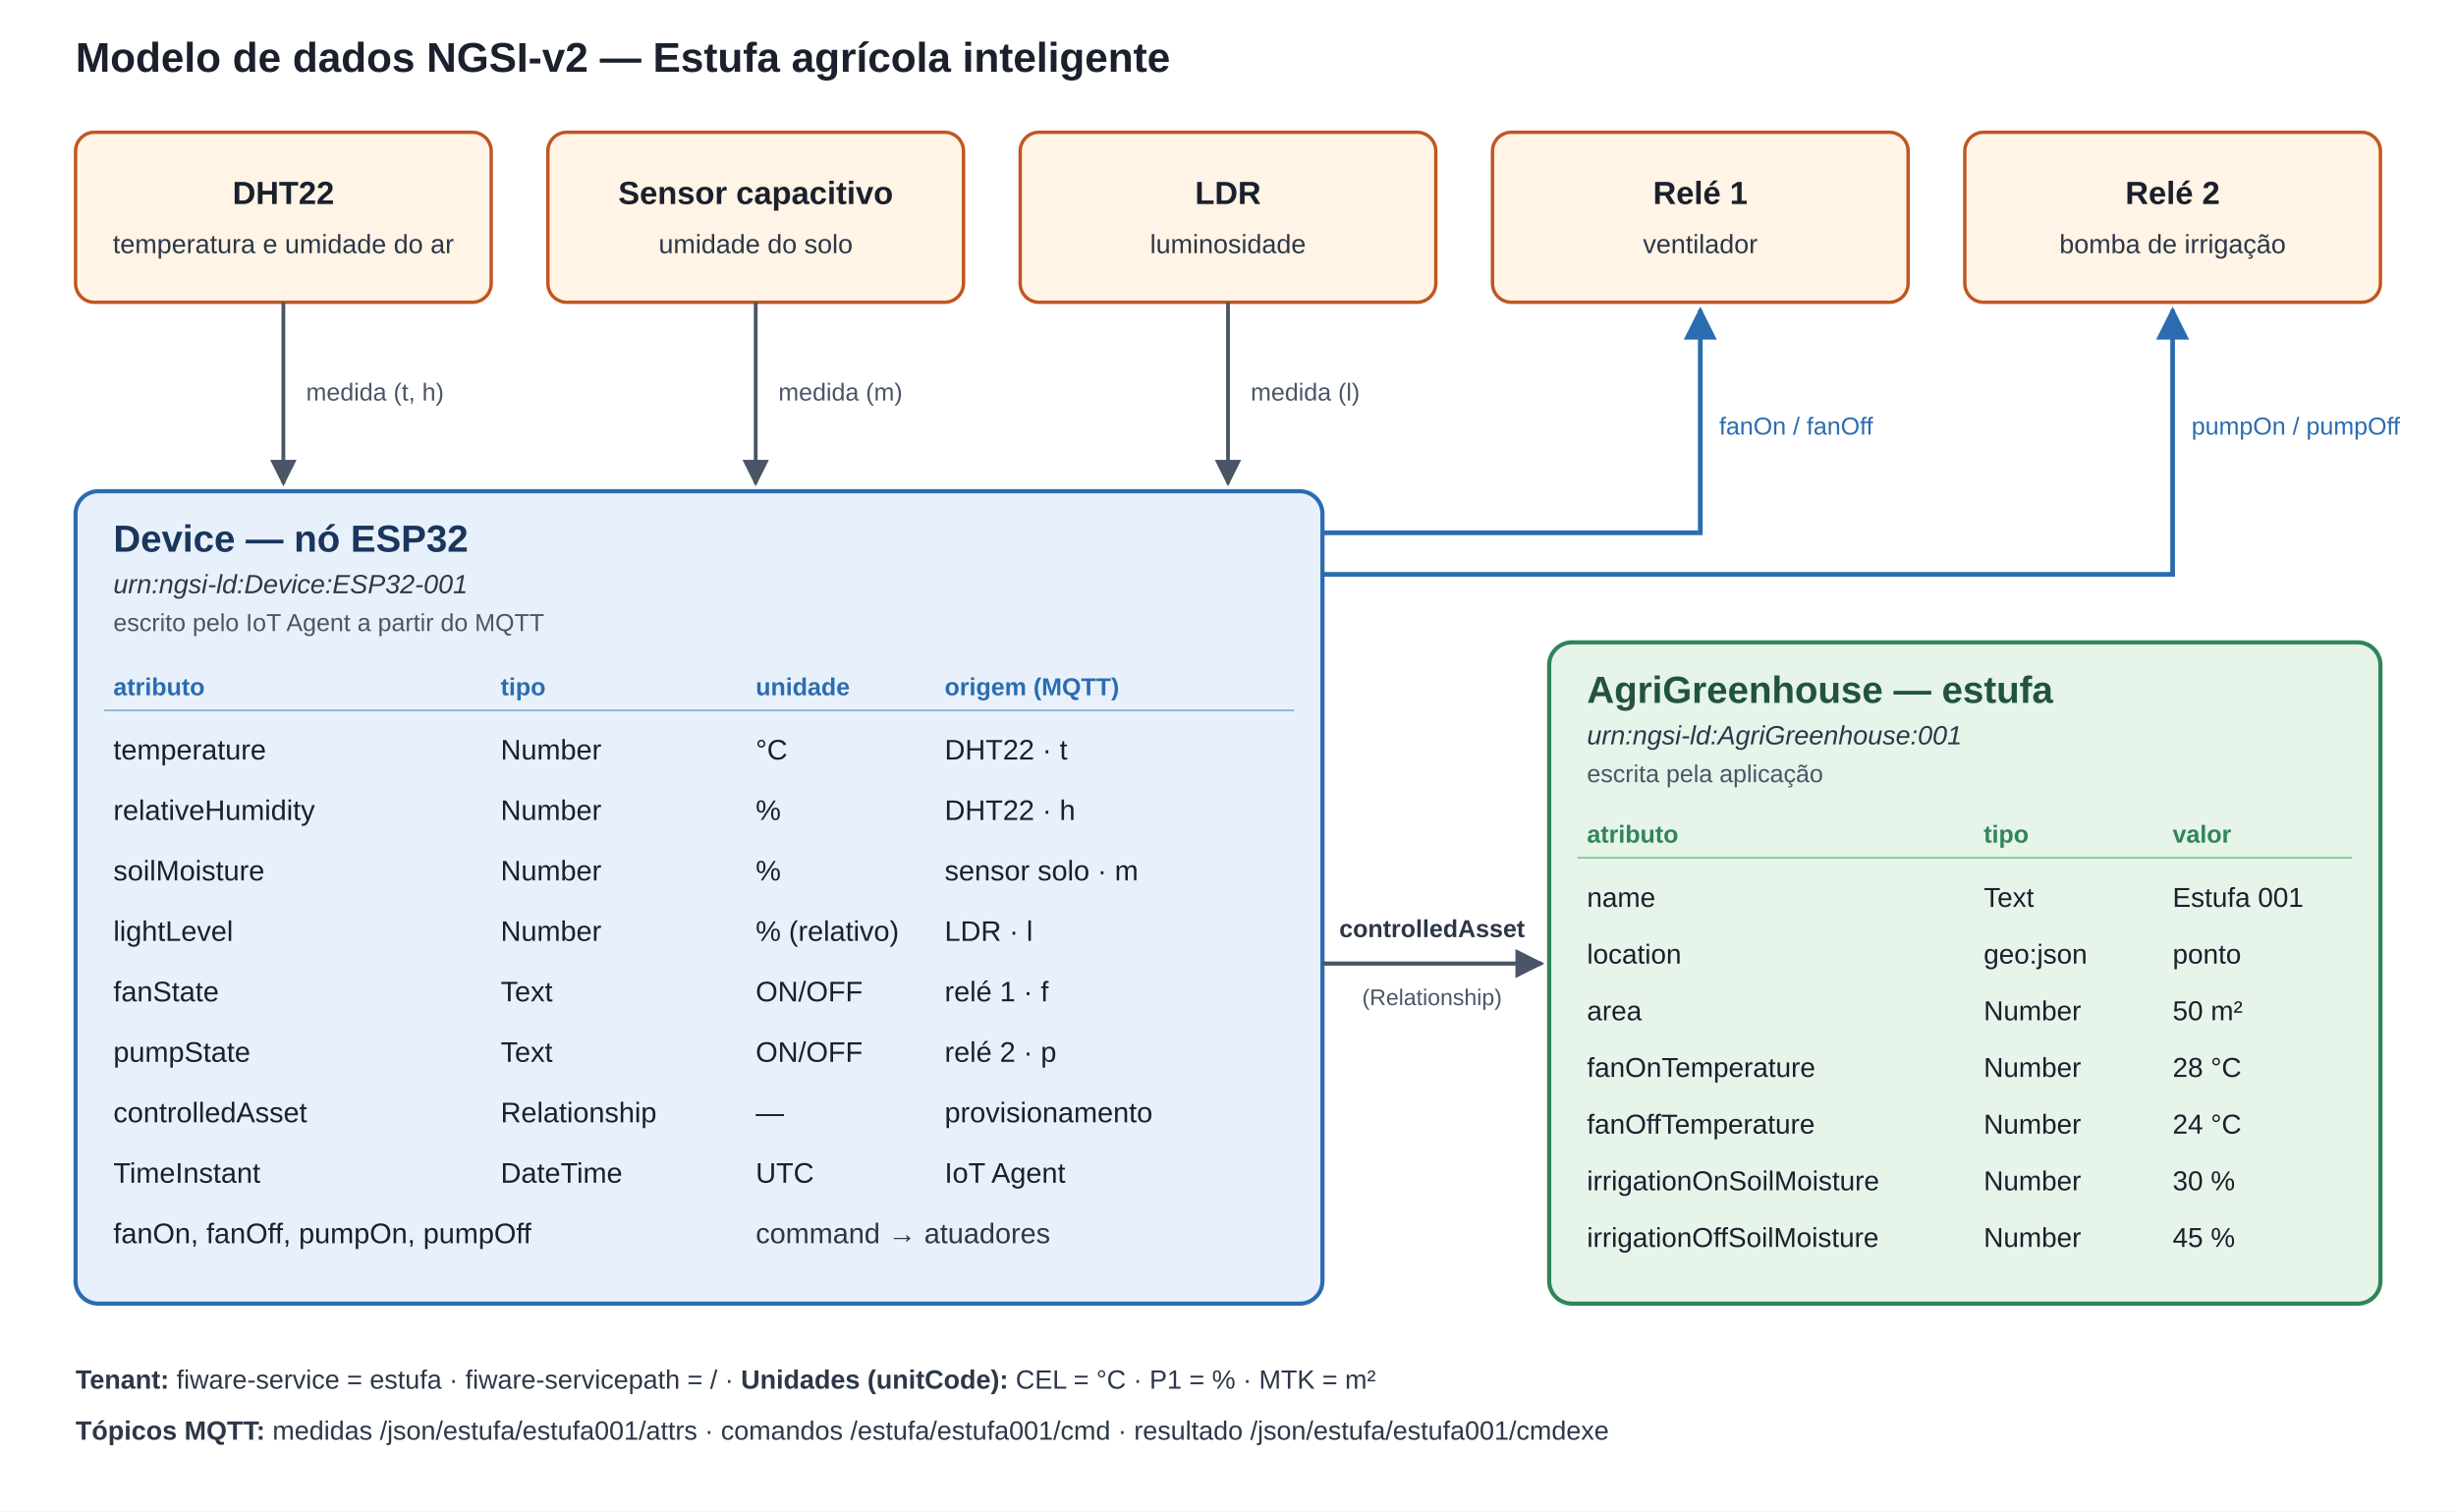
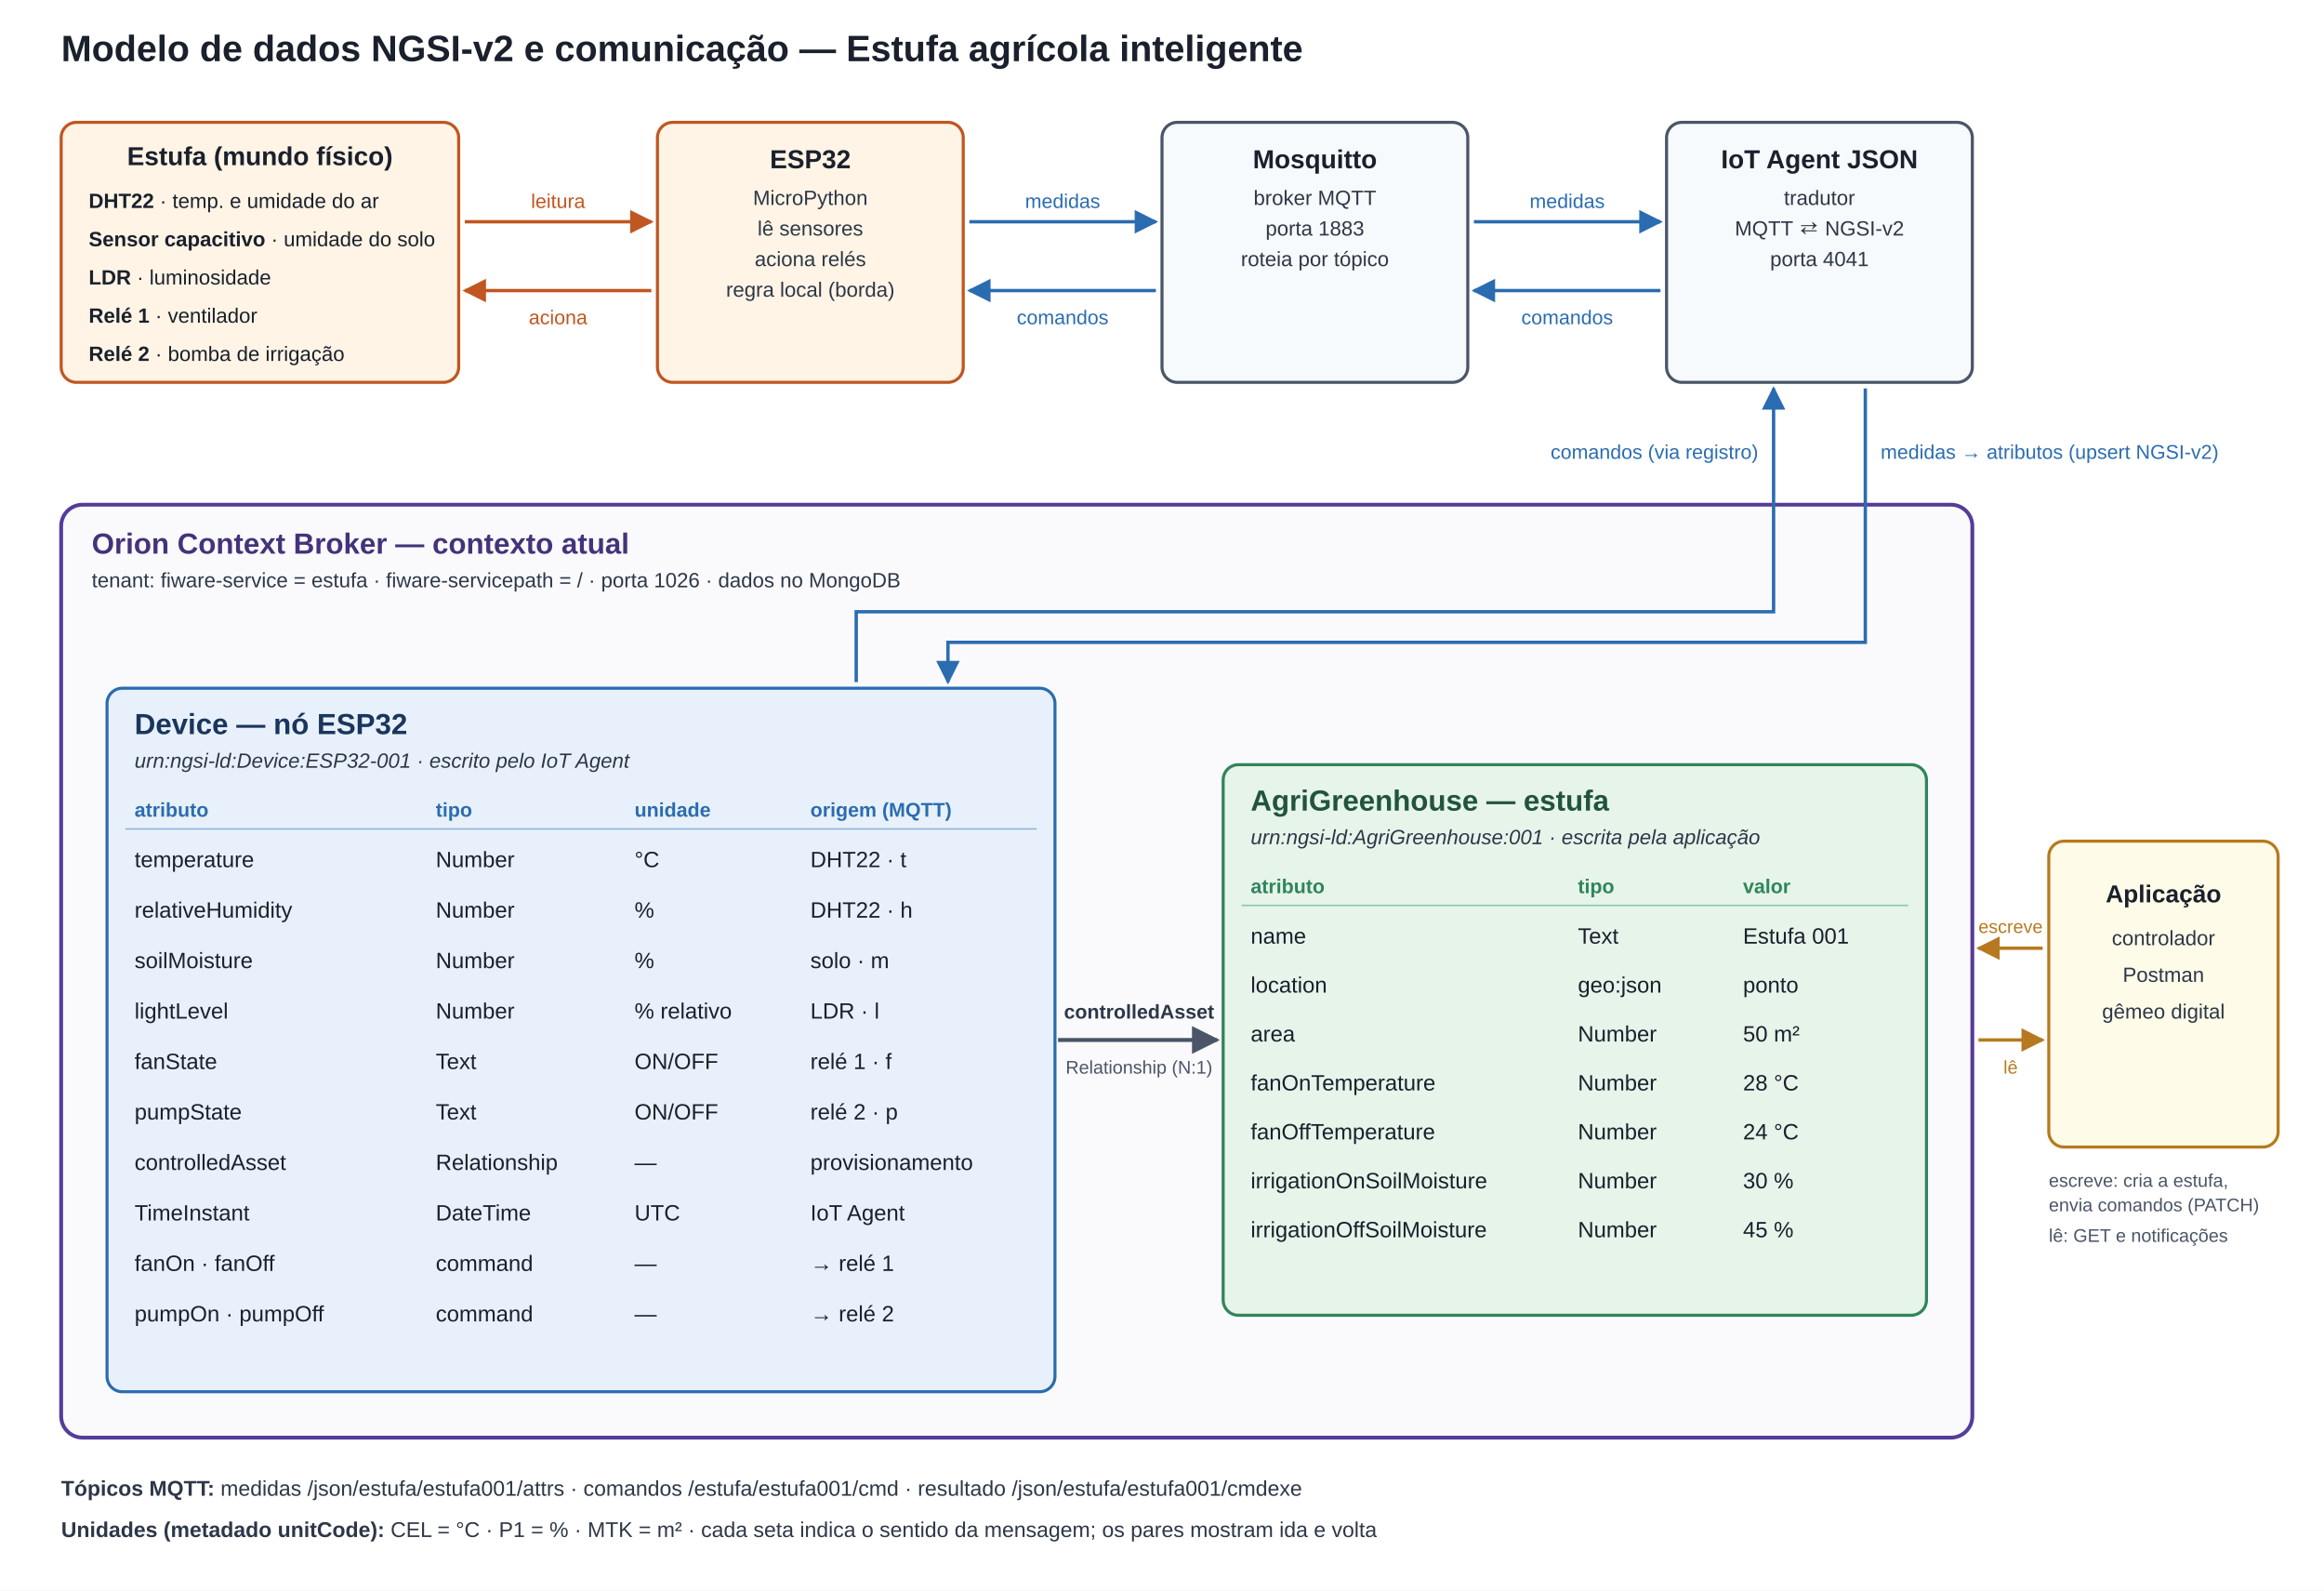
- <svg xmlns="http://www.w3.org/2000/svg" width="1300" height="800" viewBox="0 0 1300 800" style="font-family:Arial,Helvetica,sans-serif">
+ <svg xmlns="http://www.w3.org/2000/svg" width="1520" height="1040" viewBox="0 0 1520 1040" style="font-family:Arial,Helvetica,sans-serif">
  <defs>
-     <marker id="ar" viewBox="0 0 10 10" refX="9" refY="5" markerWidth="7" markerHeight="7" orient="auto">
+     <marker id="g" viewBox="0 0 10 10" refX="9" refY="5" markerWidth="7" markerHeight="7" orient="auto-start-reverse">
      <path d="M0,0L10,5L0,10z" fill="#4A5568" />
    </marker>
-     <marker id="ab" viewBox="0 0 10 10" refX="9" refY="5" markerWidth="7" markerHeight="7" orient="auto">
+     <marker id="b" viewBox="0 0 10 10" refX="9" refY="5" markerWidth="7" markerHeight="7" orient="auto-start-reverse">
      <path d="M0,0L10,5L0,10z" fill="#2B6CB0" />
    </marker>
+     <marker id="o" viewBox="0 0 10 10" refX="9" refY="5" markerWidth="7" markerHeight="7" orient="auto-start-reverse">
+       <path d="M0,0L10,5L0,10z" fill="#C05621" />
+     </marker>
+     <marker id="y" viewBox="0 0 10 10" refX="9" refY="5" markerWidth="7" markerHeight="7" orient="auto-start-reverse">
+       <path d="M0,0L10,5L0,10z" fill="#B7791F" />
+     </marker>
  </defs>
-   <rect width="1300" height="800" fill="#fff" />
-   <text x="40" y="38" font-size="22" font-weight="bold" fill="#1A202C">Modelo de dados NGSI-v2 — Estufa agrícola inteligente</text>
-   <rect x="40" y="70" width="220" height="90" rx="10" fill="#FFF4E5" stroke="#C05621" stroke-width="1.8" />
-   <text x="150" y="108" text-anchor="middle" font-size="17" font-weight="bold" fill="#1A202C">DHT22</text>
-   <text x="150" y="134" text-anchor="middle" font-size="14" fill="#2D3748">temperatura e umidade do ar</text>
-   <rect x="290" y="70" width="220" height="90" rx="10" fill="#FFF4E5" stroke="#C05621" stroke-width="1.8" />
-   <text x="400" y="108" text-anchor="middle" font-size="17" font-weight="bold" fill="#1A202C">Sensor capacitivo</text>
-   <text x="400" y="134" text-anchor="middle" font-size="14" fill="#2D3748">umidade do solo</text>
-   <rect x="540" y="70" width="220" height="90" rx="10" fill="#FFF4E5" stroke="#C05621" stroke-width="1.8" />
-   <text x="650" y="108" text-anchor="middle" font-size="17" font-weight="bold" fill="#1A202C">LDR</text>
-   <text x="650" y="134" text-anchor="middle" font-size="14" fill="#2D3748">luminosidade</text>
-   <rect x="790" y="70" width="220" height="90" rx="10" fill="#FFF4E5" stroke="#C05621" stroke-width="1.8" />
-   <text x="900" y="108" text-anchor="middle" font-size="17" font-weight="bold" fill="#1A202C">Relé 1</text>
-   <text x="900" y="134" text-anchor="middle" font-size="14" fill="#2D3748">ventilador</text>
-   <rect x="1040" y="70" width="220" height="90" rx="10" fill="#FFF4E5" stroke="#C05621" stroke-width="1.8" />
-   <text x="1150" y="108" text-anchor="middle" font-size="17" font-weight="bold" fill="#1A202C">Relé 2</text>
-   <text x="1150" y="134" text-anchor="middle" font-size="14" fill="#2D3748">bomba de irrigação</text>
-   <line x1="150" y1="160" x2="150" y2="256" stroke="#4A5568" stroke-width="2" marker-end="url(#ar)" />
-   <rect x="158" y="196" width="88" height="22" rx="4" fill="#fff" />
-   <text x="162" y="212" font-size="13" fill="#4A5568">medida (t, h)</text>
-   <line x1="400" y1="160" x2="400" y2="256" stroke="#4A5568" stroke-width="2" marker-end="url(#ar)" />
-   <rect x="408" y="196" width="80" height="22" rx="4" fill="#fff" />
-   <text x="412" y="212" font-size="13" fill="#4A5568">medida (m)</text>
-   <line x1="650" y1="160" x2="650" y2="256" stroke="#4A5568" stroke-width="2" marker-end="url(#ar)" />
-   <rect x="658" y="196" width="80" height="22" rx="4" fill="#fff" />
-   <text x="662" y="212" font-size="13" fill="#4A5568">medida (l)</text>
-   <polyline points="700,282 900,282 900,164" fill="none" stroke="#2B6CB0" stroke-width="2.5" marker-end="url(#ab)" />
-   <polyline points="700,304 1150,304 1150,164" fill="none" stroke="#2B6CB0" stroke-width="2.5" marker-end="url(#ab)" />
-   <text x="910" y="230" font-size="13" fill="#2B6CB0">fanOn / fanOff</text>
-   <text x="1160" y="230" font-size="13" fill="#2B6CB0">pumpOn / pumpOff</text>
-   <rect x="40" y="260" width="660" height="430" rx="12" fill="#E8F1FB" stroke="#2B6CB0" stroke-width="2.2" />
-   <text x="60" y="292" font-size="20" font-weight="bold" fill="#1A365D">Device — nó ESP32</text>
-   <text x="60" y="314" font-size="14" font-style="italic" fill="#2D3748">urn:ngsi-ld:Device:ESP32-001</text>
-   <text x="60" y="334" font-size="13" fill="#4A5568">escrito pelo IoT Agent a partir do MQTT</text>
-   <text x="60" y="368" font-size="13" font-weight="bold" fill="#2B6CB0">atributo</text>
-   <text x="265" y="368" font-size="13" font-weight="bold" fill="#2B6CB0">tipo</text>
-   <text x="400" y="368" font-size="13" font-weight="bold" fill="#2B6CB0">unidade</text>
-   <text x="500" y="368" font-size="13" font-weight="bold" fill="#2B6CB0">origem (MQTT)</text>
-   <line x1="55" y1="376" x2="685" y2="376" stroke="#90B4DD" />
-   <text x="60" y="402" font-size="15" fill="#1A202C">temperature</text>
-   <text x="265" y="402" font-size="15" fill="#1A202C">Number</text>
-   <text x="400" y="402" font-size="15" fill="#1A202C">°C</text>
-   <text x="500" y="402" font-size="15" fill="#1A202C">DHT22 · t</text>
-   <text x="60" y="434" font-size="15" fill="#1A202C">relativeHumidity</text>
-   <text x="265" y="434" font-size="15" fill="#1A202C">Number</text>
-   <text x="400" y="434" font-size="15" fill="#1A202C">%</text>
-   <text x="500" y="434" font-size="15" fill="#1A202C">DHT22 · h</text>
-   <text x="60" y="466" font-size="15" fill="#1A202C">soilMoisture</text>
-   <text x="265" y="466" font-size="15" fill="#1A202C">Number</text>
-   <text x="400" y="466" font-size="15" fill="#1A202C">%</text>
-   <text x="500" y="466" font-size="15" fill="#1A202C">sensor solo · m</text>
-   <text x="60" y="498" font-size="15" fill="#1A202C">lightLevel</text>
-   <text x="265" y="498" font-size="15" fill="#1A202C">Number</text>
-   <text x="400" y="498" font-size="15" fill="#1A202C">% (relativo)</text>
-   <text x="500" y="498" font-size="15" fill="#1A202C">LDR · l</text>
-   <text x="60" y="530" font-size="15" fill="#1A202C">fanState</text>
-   <text x="265" y="530" font-size="15" fill="#1A202C">Text</text>
-   <text x="400" y="530" font-size="15" fill="#1A202C">ON/OFF</text>
-   <text x="500" y="530" font-size="15" fill="#1A202C">relé 1 · f</text>
-   <text x="60" y="562" font-size="15" fill="#1A202C">pumpState</text>
-   <text x="265" y="562" font-size="15" fill="#1A202C">Text</text>
-   <text x="400" y="562" font-size="15" fill="#1A202C">ON/OFF</text>
-   <text x="500" y="562" font-size="15" fill="#1A202C">relé 2 · p</text>
-   <text x="60" y="594" font-size="15" fill="#1A202C">controlledAsset</text>
-   <text x="265" y="594" font-size="15" fill="#1A202C">Relationship</text>
-   <text x="400" y="594" font-size="15" fill="#1A202C">—</text>
-   <text x="500" y="594" font-size="15" fill="#1A202C">provisionamento</text>
-   <text x="60" y="626" font-size="15" fill="#1A202C">TimeInstant</text>
-   <text x="265" y="626" font-size="15" fill="#1A202C">DateTime</text>
-   <text x="400" y="626" font-size="15" fill="#1A202C">UTC</text>
-   <text x="500" y="626" font-size="15" fill="#1A202C">IoT Agent</text>
-   <text x="60" y="658" font-size="15" fill="#1A202C">fanOn, fanOff, pumpOn, pumpOff</text>
-   <text x="400" y="658" font-size="15" fill="#2D3748">command → atuadores</text>
-   <line x1="700" y1="510" x2="816" y2="510" stroke="#4A5568" stroke-width="2.2" marker-end="url(#ar)" />
-   <text x="758" y="496" text-anchor="middle" font-size="13" font-weight="bold" fill="#2D3748">controlledAsset</text>
-   <text x="758" y="532" text-anchor="middle" font-size="12" fill="#4A5568">(Relationship)</text>
-   <rect x="820" y="340" width="440" height="350" rx="12" fill="#E6F4EA" stroke="#2F855A" stroke-width="2.2" />
-   <text x="840" y="372" font-size="20" font-weight="bold" fill="#22543D">AgriGreenhouse — estufa</text>
-   <text x="840" y="394" font-size="14" font-style="italic" fill="#2D3748">urn:ngsi-ld:AgriGreenhouse:001</text>
-   <text x="840" y="414" font-size="13" fill="#4A5568">escrita pela aplicação</text>
-   <text x="840" y="446" font-size="13" font-weight="bold" fill="#2F855A">atributo</text>
-   <text x="1050" y="446" font-size="13" font-weight="bold" fill="#2F855A">tipo</text>
-   <text x="1150" y="446" font-size="13" font-weight="bold" fill="#2F855A">valor</text>
-   <line x1="835" y1="454" x2="1245" y2="454" stroke="#8CC9A0" />
-   <text x="840" y="480" font-size="14.5" fill="#1A202C">name</text>
-   <text x="1050" y="480" font-size="14.5" fill="#1A202C">Text</text>
-   <text x="1150" y="480" font-size="14.5" fill="#1A202C">Estufa 001</text>
-   <text x="840" y="510" font-size="14.5" fill="#1A202C">location</text>
-   <text x="1050" y="510" font-size="14.5" fill="#1A202C">geo:json</text>
-   <text x="1150" y="510" font-size="14.5" fill="#1A202C">ponto</text>
-   <text x="840" y="540" font-size="14.5" fill="#1A202C">area</text>
-   <text x="1050" y="540" font-size="14.5" fill="#1A202C">Number</text>
-   <text x="1150" y="540" font-size="14.5" fill="#1A202C">50 m²</text>
-   <text x="840" y="570" font-size="14.5" fill="#1A202C">fanOnTemperature</text>
-   <text x="1050" y="570" font-size="14.5" fill="#1A202C">Number</text>
-   <text x="1150" y="570" font-size="14.5" fill="#1A202C">28 °C</text>
-   <text x="840" y="600" font-size="14.5" fill="#1A202C">fanOffTemperature</text>
-   <text x="1050" y="600" font-size="14.5" fill="#1A202C">Number</text>
-   <text x="1150" y="600" font-size="14.5" fill="#1A202C">24 °C</text>
-   <text x="840" y="630" font-size="14.5" fill="#1A202C">irrigationOnSoilMoisture</text>
-   <text x="1050" y="630" font-size="14.5" fill="#1A202C">Number</text>
-   <text x="1150" y="630" font-size="14.5" fill="#1A202C">30 %</text>
-   <text x="840" y="660" font-size="14.5" fill="#1A202C">irrigationOffSoilMoisture</text>
-   <text x="1050" y="660" font-size="14.5" fill="#1A202C">Number</text>
-   <text x="1150" y="660" font-size="14.5" fill="#1A202C">45 %</text>
-   <text x="40" y="735" font-size="14" fill="#2D3748">
-     <tspan font-weight="bold">Tenant:</tspan> fiware-service = estufa · fiware-servicepath = /   ·   <tspan font-weight="bold">Unidades (unitCode):</tspan> CEL = °C · P1 = % · MTK = m²</text>
-   <text x="40" y="762" font-size="14" fill="#2D3748">
+   <rect width="1520" height="1040" fill="#fff" />
+   <text x="40" y="40" font-size="24" font-weight="bold" fill="#1A202C">Modelo de dados NGSI-v2 e comunicação — Estufa agrícola inteligente</text>
+   <rect x="40" y="80" width="260" height="170" rx="10" fill="#FFF4E5" stroke="#C05621" stroke-width="2" />
+   <text x="170" y="108" text-anchor="middle" font-size="17" fill="#1A202C" font-weight="bold">Estufa (mundo físico)</text>
+   <text x="58" y="136" font-size="13.5" fill="#1A202C">
+     <tspan font-weight="bold">DHT22</tspan> · temp. e umidade do ar</text>
+   <text x="58" y="161" font-size="13.5" fill="#1A202C">
+     <tspan font-weight="bold">Sensor capacitivo</tspan> · umidade do solo</text>
+   <text x="58" y="186" font-size="13.5" fill="#1A202C">
+     <tspan font-weight="bold">LDR</tspan> · luminosidade</text>
+   <text x="58" y="211" font-size="13.5" fill="#1A202C">
+     <tspan font-weight="bold">Relé 1</tspan> · ventilador</text>
+   <text x="58" y="236" font-size="13.5" fill="#1A202C">
+     <tspan font-weight="bold">Relé 2</tspan> · bomba de irrigação</text>
+   <rect x="430" y="80" width="200" height="170" rx="10" fill="#FFF4E5" stroke="#C05621" stroke-width="2" />
+   <text x="530.0" y="110" text-anchor="middle" font-size="17" fill="#1A202C" font-weight="bold">ESP32</text>
+   <text x="530.0" y="134" text-anchor="middle" font-size="13.5" fill="#2D3748">MicroPython</text>
+   <text x="530.0" y="154" text-anchor="middle" font-size="13.5" fill="#2D3748">lê sensores</text>
+   <text x="530.0" y="174" text-anchor="middle" font-size="13.5" fill="#2D3748">aciona relés</text>
+   <text x="530.0" y="194" text-anchor="middle" font-size="13.5" fill="#2D3748">regra local (borda)</text>
+   <rect x="760" y="80" width="200" height="170" rx="10" fill="#F7FAFC" stroke="#4A5568" stroke-width="2" />
+   <text x="860.0" y="110" text-anchor="middle" font-size="17" fill="#1A202C" font-weight="bold">Mosquitto</text>
+   <text x="860.0" y="134" text-anchor="middle" font-size="13.5" fill="#2D3748">broker MQTT</text>
+   <text x="860.0" y="154" text-anchor="middle" font-size="13.5" fill="#2D3748">porta 1883</text>
+   <text x="860.0" y="174" text-anchor="middle" font-size="13.5" fill="#2D3748">roteia por tópico</text>
+   <rect x="1090" y="80" width="200" height="170" rx="10" fill="#F7FAFC" stroke="#4A5568" stroke-width="2" />
+   <text x="1190.0" y="110" text-anchor="middle" font-size="17" fill="#1A202C" font-weight="bold">IoT Agent JSON</text>
+   <text x="1190.0" y="134" text-anchor="middle" font-size="13.5" fill="#2D3748">tradutor</text>
+   <text x="1190.0" y="154" text-anchor="middle" font-size="13.5" fill="#2D3748">MQTT ⇄ NGSI-v2</text>
+   <text x="1190.0" y="174" text-anchor="middle" font-size="13.5" fill="#2D3748">porta 4041</text>
+   <polyline points="304,145 426,145" fill="none" stroke="#C05621" stroke-width="2.2" marker-end="url(#o)" />
+   <text x="365.0" y="136" text-anchor="middle" font-size="13" fill="#C05621">leitura</text>
+   <polyline points="426,190 304,190" fill="none" stroke="#C05621" stroke-width="2.2" marker-end="url(#o)" />
+   <text x="365.0" y="212" text-anchor="middle" font-size="13" fill="#C05621">aciona</text>
+   <polyline points="634,145 756,145" fill="none" stroke="#2B6CB0" stroke-width="2.2" marker-end="url(#b)" />
+   <text x="695.0" y="136" text-anchor="middle" font-size="13" fill="#2B6CB0">medidas</text>
+   <polyline points="756,190 634,190" fill="none" stroke="#2B6CB0" stroke-width="2.2" marker-end="url(#b)" />
+   <text x="695.0" y="212" text-anchor="middle" font-size="13" fill="#2B6CB0">comandos</text>
+   <polyline points="964,145 1086,145" fill="none" stroke="#2B6CB0" stroke-width="2.2" marker-end="url(#b)" />
+   <text x="1025.0" y="136" text-anchor="middle" font-size="13" fill="#2B6CB0">medidas</text>
+   <polyline points="1086,190 964,190" fill="none" stroke="#2B6CB0" stroke-width="2.2" marker-end="url(#b)" />
+   <text x="1025.0" y="212" text-anchor="middle" font-size="13" fill="#2B6CB0">comandos</text>
+   <rect x="40" y="330" width="1250" height="610" rx="14" fill="#FAFAFC" stroke="#553C9A" stroke-width="2.5" />
+   <text x="60" y="362" text-anchor="start" font-size="19" fill="#44337A" font-weight="bold">Orion Context Broker — contexto atual</text>
+   <text x="60" y="384" text-anchor="start" font-size="13.5" fill="#2D3748">tenant: fiware-service = estufa · fiware-servicepath = / · porta 1026 · dados no MongoDB</text>
+   <polyline points="1220,254 1220,420 620,420 620,446" fill="none" stroke="#2B6CB0" stroke-width="2.2" marker-end="url(#b)" />
+   <text x="1230" y="300" text-anchor="start" font-size="13" fill="#2B6CB0">medidas → atributos (upsert NGSI-v2)</text>
+   <polyline points="560,446 560,400 1160,400 1160,254" fill="none" stroke="#2B6CB0" stroke-width="2.2" marker-end="url(#b)" />
+   <text x="1150" y="300" text-anchor="end" font-size="13" fill="#2B6CB0">comandos (via registro)</text>
+   <rect x="70" y="450" width="620" height="460" rx="10" fill="#E8F1FB" stroke="#2B6CB0" stroke-width="2" />
+   <text x="88" y="480" text-anchor="start" font-size="19" fill="#1A365D" font-weight="bold">Device — nó ESP32</text>
+   <text x="88" y="502" text-anchor="start" font-size="13.5" fill="#2D3748" font-style="italic">urn:ngsi-ld:Device:ESP32-001 · escrito pelo IoT Agent</text>
+   <text x="88" y="534" text-anchor="start" font-size="13" fill="#2B6CB0" font-weight="bold">atributo</text>
+   <text x="285" y="534" text-anchor="start" font-size="13" fill="#2B6CB0" font-weight="bold">tipo</text>
+   <text x="415" y="534" text-anchor="start" font-size="13" fill="#2B6CB0" font-weight="bold">unidade</text>
+   <text x="530" y="534" text-anchor="start" font-size="13" fill="#2B6CB0" font-weight="bold">origem (MQTT)</text>
+   <line x1="82" y1="542" x2="678" y2="542" stroke="#90B4DD" />
+   <text x="88" y="567" text-anchor="start" font-size="14.5" fill="#1A202C">temperature</text>
+   <text x="285" y="567" text-anchor="start" font-size="14.5" fill="#1A202C">Number</text>
+   <text x="415" y="567" text-anchor="start" font-size="14.5" fill="#1A202C">°C</text>
+   <text x="530" y="567" text-anchor="start" font-size="14.5" fill="#1A202C">DHT22 · t</text>
+   <text x="88" y="600" text-anchor="start" font-size="14.5" fill="#1A202C">relativeHumidity</text>
+   <text x="285" y="600" text-anchor="start" font-size="14.5" fill="#1A202C">Number</text>
+   <text x="415" y="600" text-anchor="start" font-size="14.5" fill="#1A202C">%</text>
+   <text x="530" y="600" text-anchor="start" font-size="14.5" fill="#1A202C">DHT22 · h</text>
+   <text x="88" y="633" text-anchor="start" font-size="14.5" fill="#1A202C">soilMoisture</text>
+   <text x="285" y="633" text-anchor="start" font-size="14.5" fill="#1A202C">Number</text>
+   <text x="415" y="633" text-anchor="start" font-size="14.5" fill="#1A202C">%</text>
+   <text x="530" y="633" text-anchor="start" font-size="14.5" fill="#1A202C">solo · m</text>
+   <text x="88" y="666" text-anchor="start" font-size="14.5" fill="#1A202C">lightLevel</text>
+   <text x="285" y="666" text-anchor="start" font-size="14.5" fill="#1A202C">Number</text>
+   <text x="415" y="666" text-anchor="start" font-size="14.5" fill="#1A202C">% relativo</text>
+   <text x="530" y="666" text-anchor="start" font-size="14.5" fill="#1A202C">LDR · l</text>
+   <text x="88" y="699" text-anchor="start" font-size="14.5" fill="#1A202C">fanState</text>
+   <text x="285" y="699" text-anchor="start" font-size="14.5" fill="#1A202C">Text</text>
+   <text x="415" y="699" text-anchor="start" font-size="14.5" fill="#1A202C">ON/OFF</text>
+   <text x="530" y="699" text-anchor="start" font-size="14.5" fill="#1A202C">relé 1 · f</text>
+   <text x="88" y="732" text-anchor="start" font-size="14.5" fill="#1A202C">pumpState</text>
+   <text x="285" y="732" text-anchor="start" font-size="14.5" fill="#1A202C">Text</text>
+   <text x="415" y="732" text-anchor="start" font-size="14.5" fill="#1A202C">ON/OFF</text>
+   <text x="530" y="732" text-anchor="start" font-size="14.5" fill="#1A202C">relé 2 · p</text>
+   <text x="88" y="765" text-anchor="start" font-size="14.5" fill="#1A202C">controlledAsset</text>
+   <text x="285" y="765" text-anchor="start" font-size="14.5" fill="#1A202C">Relationship</text>
+   <text x="415" y="765" text-anchor="start" font-size="14.5" fill="#1A202C">—</text>
+   <text x="530" y="765" text-anchor="start" font-size="14.5" fill="#1A202C">provisionamento</text>
+   <text x="88" y="798" text-anchor="start" font-size="14.5" fill="#1A202C">TimeInstant</text>
+   <text x="285" y="798" text-anchor="start" font-size="14.5" fill="#1A202C">DateTime</text>
+   <text x="415" y="798" text-anchor="start" font-size="14.5" fill="#1A202C">UTC</text>
+   <text x="530" y="798" text-anchor="start" font-size="14.5" fill="#1A202C">IoT Agent</text>
+   <text x="88" y="831" text-anchor="start" font-size="14.5" fill="#1A202C">fanOn · fanOff</text>
+   <text x="285" y="831" text-anchor="start" font-size="14.5" fill="#1A202C">command</text>
+   <text x="415" y="831" text-anchor="start" font-size="14.5" fill="#1A202C">—</text>
+   <text x="530" y="831" text-anchor="start" font-size="14.5" fill="#1A202C">→ relé 1</text>
+   <text x="88" y="864" text-anchor="start" font-size="14.5" fill="#1A202C">pumpOn · pumpOff</text>
+   <text x="285" y="864" text-anchor="start" font-size="14.5" fill="#1A202C">command</text>
+   <text x="415" y="864" text-anchor="start" font-size="14.5" fill="#1A202C">—</text>
+   <text x="530" y="864" text-anchor="start" font-size="14.5" fill="#1A202C">→ relé 2</text>
+   <rect x="800" y="500" width="460" height="360" rx="10" fill="#E6F4EA" stroke="#2F855A" stroke-width="2" />
+   <text x="818" y="530" text-anchor="start" font-size="19" fill="#22543D" font-weight="bold">AgriGreenhouse — estufa</text>
+   <text x="818" y="552" text-anchor="start" font-size="13.5" fill="#2D3748" font-style="italic">urn:ngsi-ld:AgriGreenhouse:001 · escrita pela aplicação</text>
+   <text x="818" y="584" text-anchor="start" font-size="13" fill="#2F855A" font-weight="bold">atributo</text>
+   <text x="1032" y="584" text-anchor="start" font-size="13" fill="#2F855A" font-weight="bold">tipo</text>
+   <text x="1140" y="584" text-anchor="start" font-size="13" fill="#2F855A" font-weight="bold">valor</text>
+   <line x1="812" y1="592" x2="1248" y2="592" stroke="#8CC9A0" />
+   <text x="818" y="617" text-anchor="start" font-size="14.5" fill="#1A202C">name</text>
+   <text x="1032" y="617" text-anchor="start" font-size="14.5" fill="#1A202C">Text</text>
+   <text x="1140" y="617" text-anchor="start" font-size="14.5" fill="#1A202C">Estufa 001</text>
+   <text x="818" y="649" text-anchor="start" font-size="14.5" fill="#1A202C">location</text>
+   <text x="1032" y="649" text-anchor="start" font-size="14.5" fill="#1A202C">geo:json</text>
+   <text x="1140" y="649" text-anchor="start" font-size="14.5" fill="#1A202C">ponto</text>
+   <text x="818" y="681" text-anchor="start" font-size="14.5" fill="#1A202C">area</text>
+   <text x="1032" y="681" text-anchor="start" font-size="14.5" fill="#1A202C">Number</text>
+   <text x="1140" y="681" text-anchor="start" font-size="14.5" fill="#1A202C">50 m²</text>
+   <text x="818" y="713" text-anchor="start" font-size="14.5" fill="#1A202C">fanOnTemperature</text>
+   <text x="1032" y="713" text-anchor="start" font-size="14.5" fill="#1A202C">Number</text>
+   <text x="1140" y="713" text-anchor="start" font-size="14.5" fill="#1A202C">28 °C</text>
+   <text x="818" y="745" text-anchor="start" font-size="14.5" fill="#1A202C">fanOffTemperature</text>
+   <text x="1032" y="745" text-anchor="start" font-size="14.5" fill="#1A202C">Number</text>
+   <text x="1140" y="745" text-anchor="start" font-size="14.5" fill="#1A202C">24 °C</text>
+   <text x="818" y="777" text-anchor="start" font-size="14.5" fill="#1A202C">irrigationOnSoilMoisture</text>
+   <text x="1032" y="777" text-anchor="start" font-size="14.5" fill="#1A202C">Number</text>
+   <text x="1140" y="777" text-anchor="start" font-size="14.5" fill="#1A202C">30 %</text>
+   <text x="818" y="809" text-anchor="start" font-size="14.5" fill="#1A202C">irrigationOffSoilMoisture</text>
+   <text x="1032" y="809" text-anchor="start" font-size="14.5" fill="#1A202C">Number</text>
+   <text x="1140" y="809" text-anchor="start" font-size="14.5" fill="#1A202C">45 %</text>
+   <polyline points="692,680 796,680" fill="none" stroke="#4A5568" stroke-width="2.6" marker-end="url(#g)" />
+   <text x="745.0" y="666" text-anchor="middle" font-size="13" fill="#2D3748" font-weight="bold">controlledAsset</text>
+   <text x="745.0" y="702" text-anchor="middle" font-size="12" fill="#4A5568">Relationship (N:1)</text>
+   <rect x="1340" y="550" width="150" height="200" rx="10" fill="#FEFCE8" stroke="#B7791F" stroke-width="2" />
+   <text x="1415.0" y="590" text-anchor="middle" font-size="16" fill="#1A202C" font-weight="bold">Aplicação</text>
+   <text x="1415.0" y="618" text-anchor="middle" font-size="13.5" fill="#2D3748">controlador</text>
+   <text x="1415.0" y="642" text-anchor="middle" font-size="13.5" fill="#2D3748">Postman</text>
+   <text x="1415.0" y="666" text-anchor="middle" font-size="13.5" fill="#2D3748">gêmeo digital</text>
+   <polyline points="1336,620 1294,620" fill="none" stroke="#B7791F" stroke-width="2.2" marker-end="url(#y)" />
+   <text x="1315.0" y="610" text-anchor="middle" font-size="12" fill="#B7791F">escreve</text>
+   <polyline points="1294,680 1336,680" fill="none" stroke="#B7791F" stroke-width="2.2" marker-end="url(#y)" />
+   <text x="1315.0" y="702" text-anchor="middle" font-size="12" fill="#B7791F">lê</text>
+   <text x="1340" y="776" text-anchor="start" font-size="12" fill="#4A5568">escreve: cria a estufa,</text>
+   <text x="1340" y="792" text-anchor="start" font-size="12" fill="#4A5568">envia comandos (PATCH)</text>
+   <text x="1340" y="812" text-anchor="start" font-size="12" fill="#4A5568">lê: GET e notificações</text>
+   <text x="40" y="978" font-size="14" fill="#2D3748">
    <tspan font-weight="bold">Tópicos MQTT:</tspan> medidas /json/estufa/estufa001/attrs · comandos /estufa/estufa001/cmd · resultado /json/estufa/estufa001/cmdexe</text>
+   <text x="40" y="1005" font-size="14" fill="#2D3748">
+     <tspan font-weight="bold">Unidades (metadado unitCode):</tspan> CEL = °C · P1 = % · MTK = m²   ·   cada seta indica o sentido da mensagem; os pares mostram ida e volta</text>
</svg>
